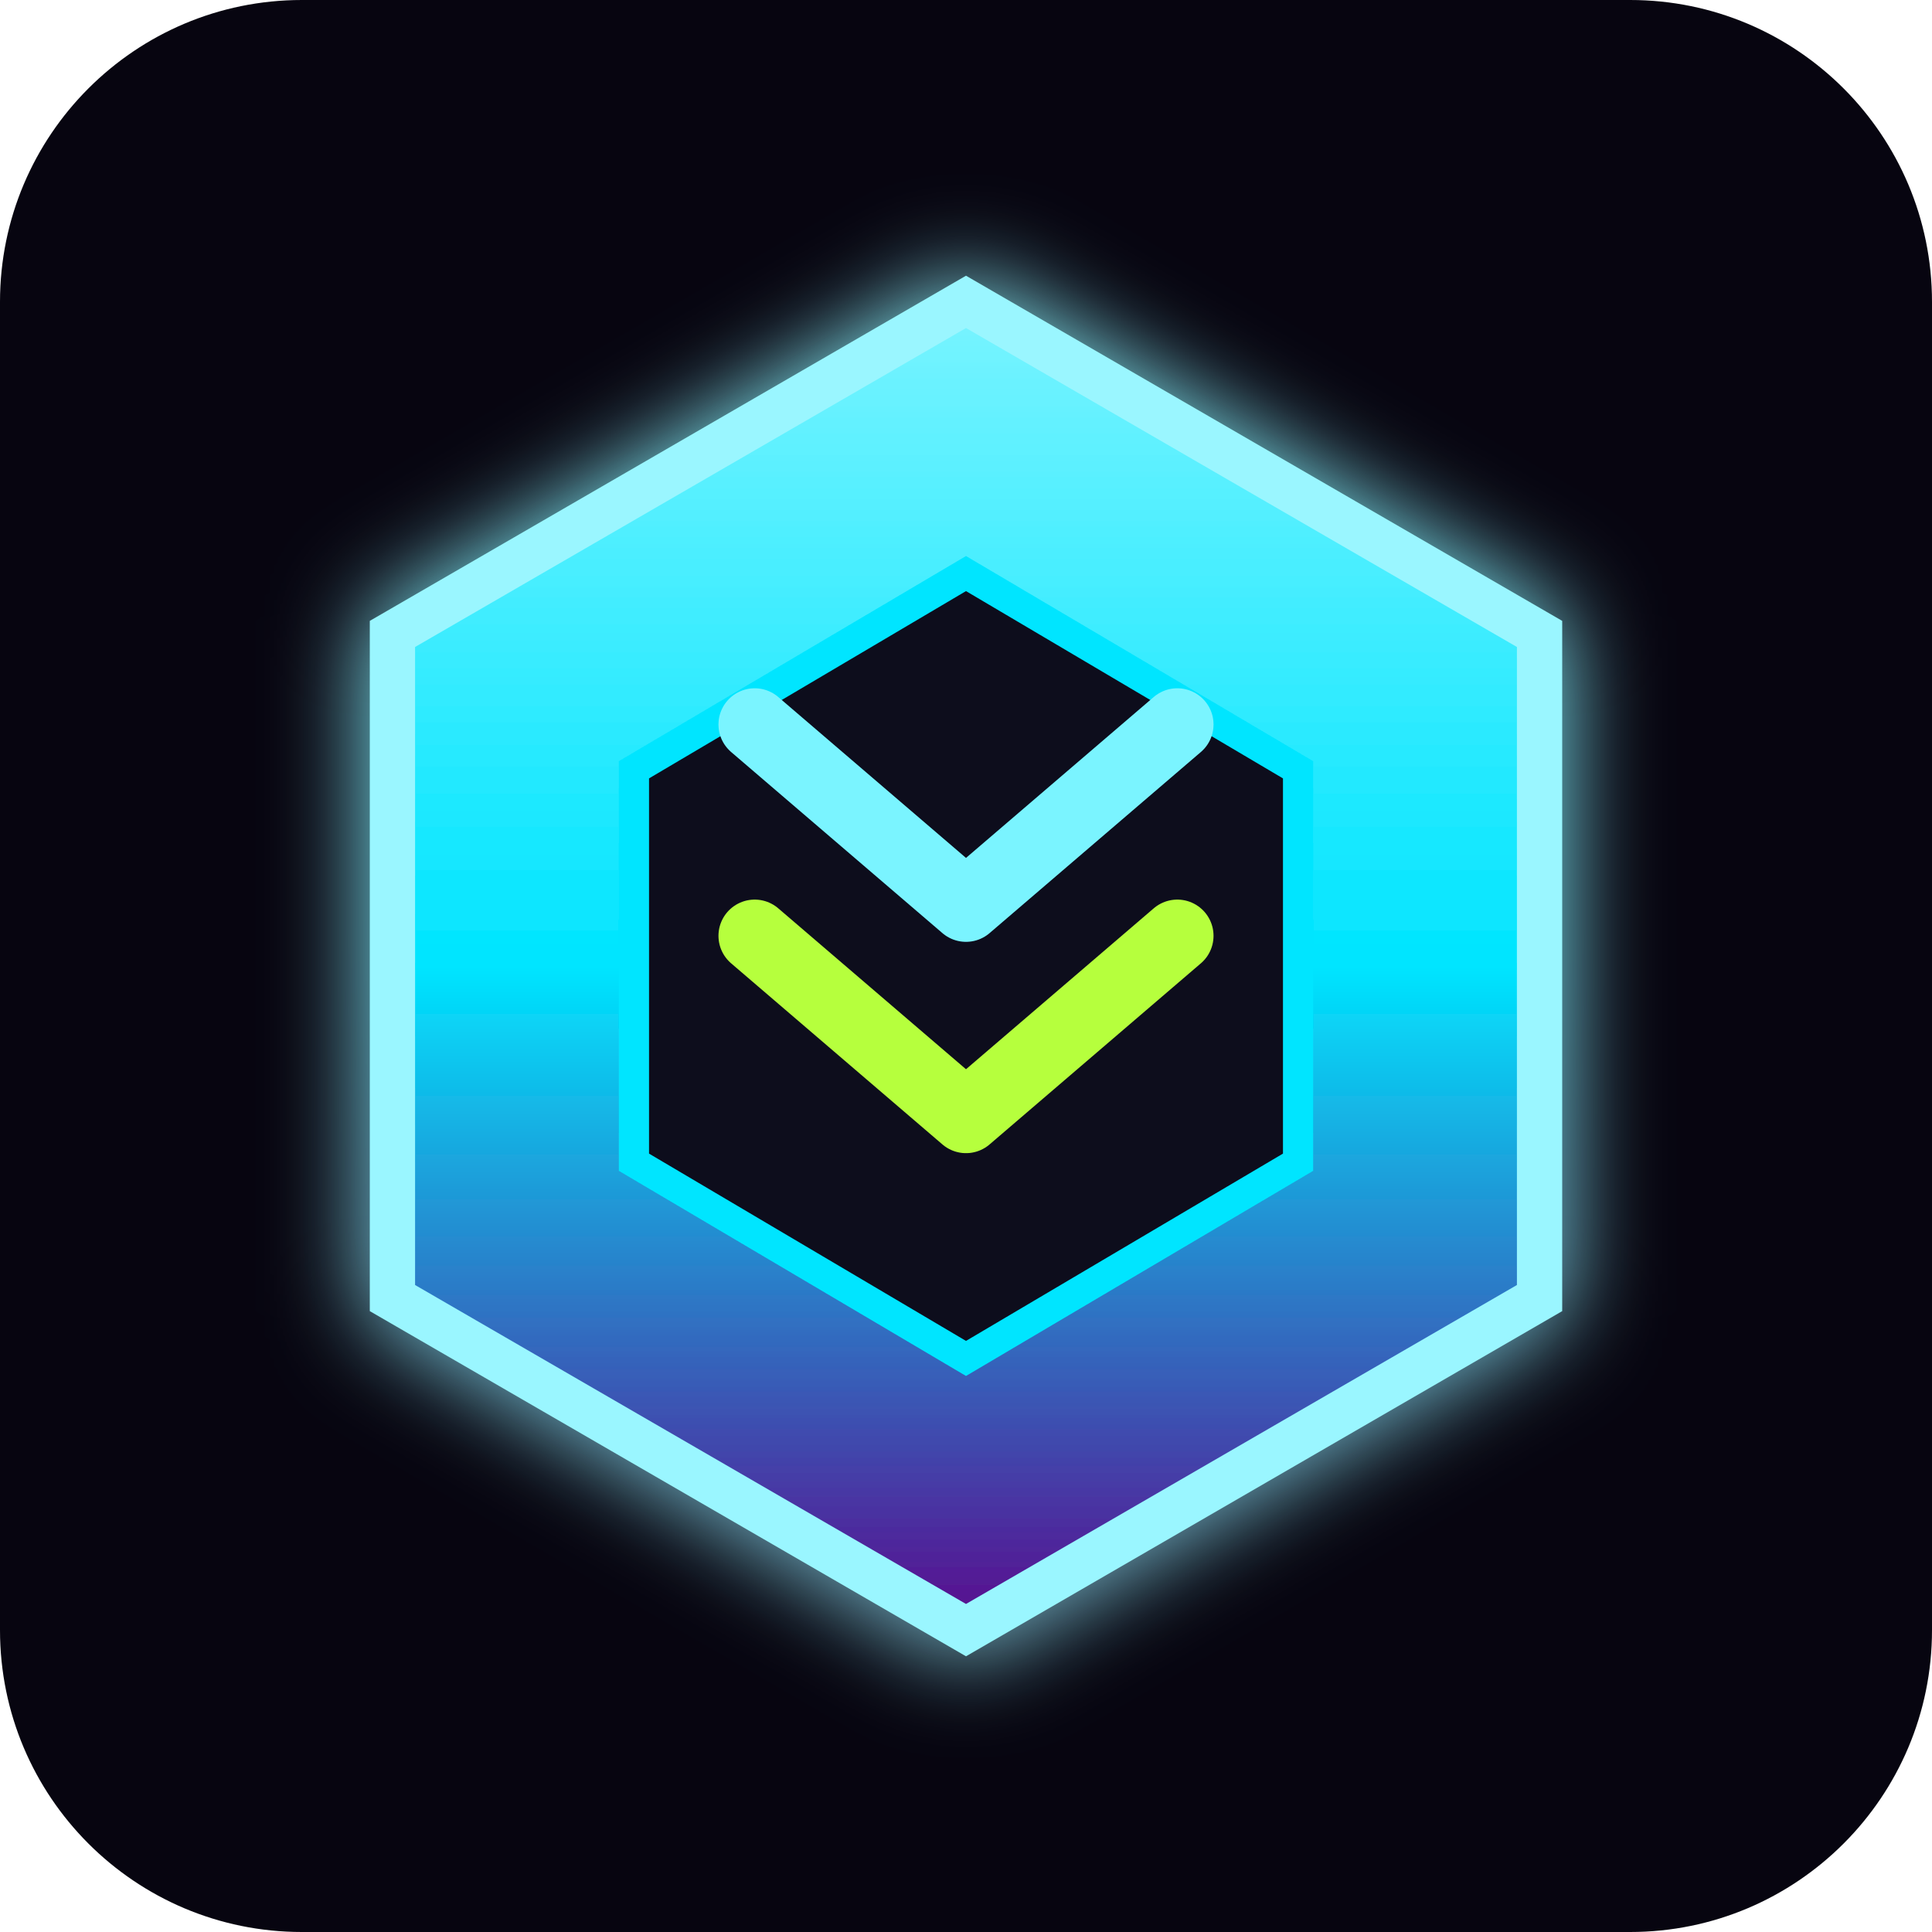
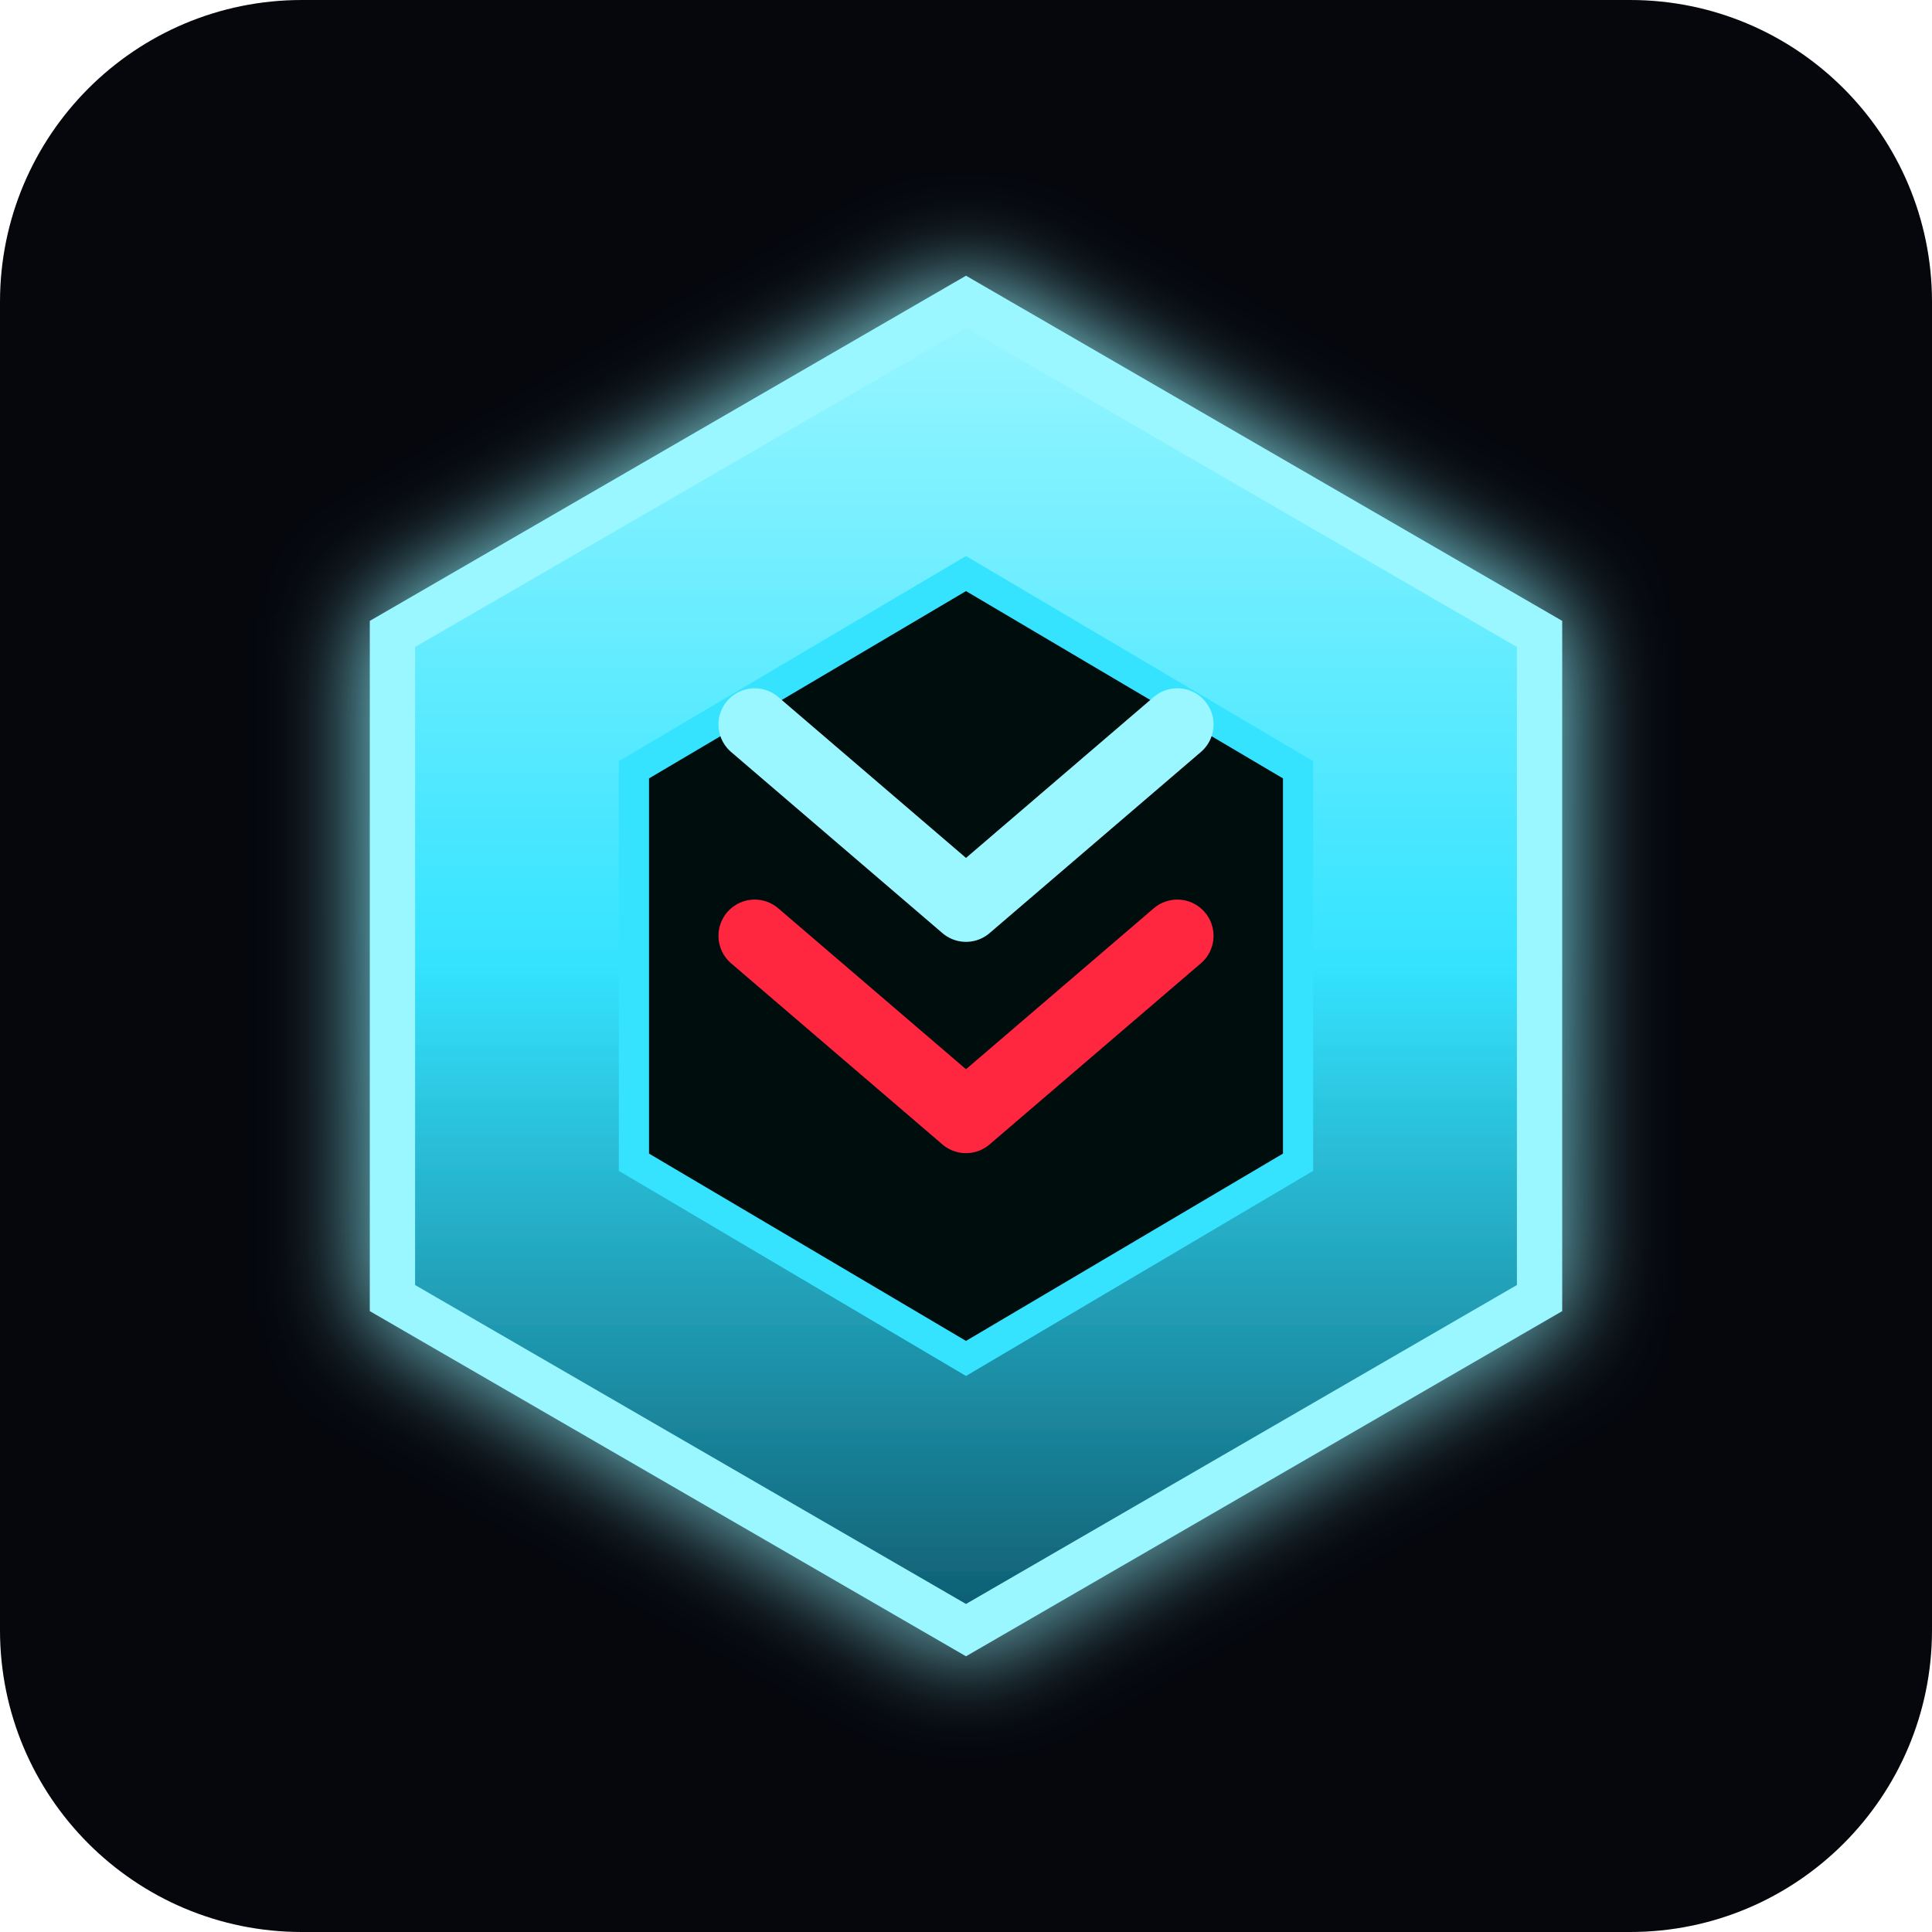
<svg xmlns="http://www.w3.org/2000/svg" viewBox="0 0 64 64" width="64" height="64">
  <defs>
    <linearGradient id="g" x1="0" y1="0" x2="0" y2="1">
-       <stop offset="0" stop-color="#7af4ff" />
-       <stop offset=".5" stop-color="#00e5ff" />
-       <stop offset="1" stop-color="#5a0a8c" />
+       <stop offset="0" stop-color="#9af6ff" />
+       <stop offset=".5" stop-color="#34e3ff" />
+       <stop offset="1" stop-color="#0e5a6e" />
    </linearGradient>
    <filter id="b" x="-50%" y="-50%" width="200%" height="200%">
      <feGaussianBlur stdDeviation="1.6" result="x" />
      <feMerge>
        <feMergeNode in="x" />
        <feMergeNode in="SourceGraphic" />
      </feMerge>
    </filter>
  </defs>
-   <rect width="64" height="64" rx="10" fill="#070510" />
+   <rect width="64" height="64" rx="10" fill="#05070d" />
  <g filter="url(#b)" transform="translate(32 32)">
    <polygon points="0,-22 19,-11 19,11 0,22 -19,11 -19,-11" fill="url(#g)" stroke="#9af6ff" stroke-width="1.5" />
-     <polygon points="0,-13 11,-6.5 11,6.5 0,13 -11,6.5 -11,-6.5" fill="#0a0a1e" stroke="#00e5ff" stroke-width="1" />
-     <path d="M-7,-1 L0,5 L7,-1" fill="none" stroke="#b6ff3c" stroke-width="2.4" stroke-linecap="round" stroke-linejoin="round" />
-     <path d="M-7,-8 L0,-2 L7,-8" fill="none" stroke="#7af4ff" stroke-width="2.4" stroke-linecap="round" stroke-linejoin="round" />
+     <polygon points="0,-13 11,-6.5 11,6.5 0,13 -11,6.5 -11,-6.5" fill="#06090f" stroke="#34e3ff" stroke-width="1" />
+     <path d="M-7,-1 L0,5 L7,-1" fill="none" stroke="#ff2740" stroke-width="2.4" stroke-linecap="round" stroke-linejoin="round" />
+     <path d="M-7,-8 L0,-2 L7,-8" fill="none" stroke="#9af6ff" stroke-width="2.4" stroke-linecap="round" stroke-linejoin="round" />
  </g>
</svg>
